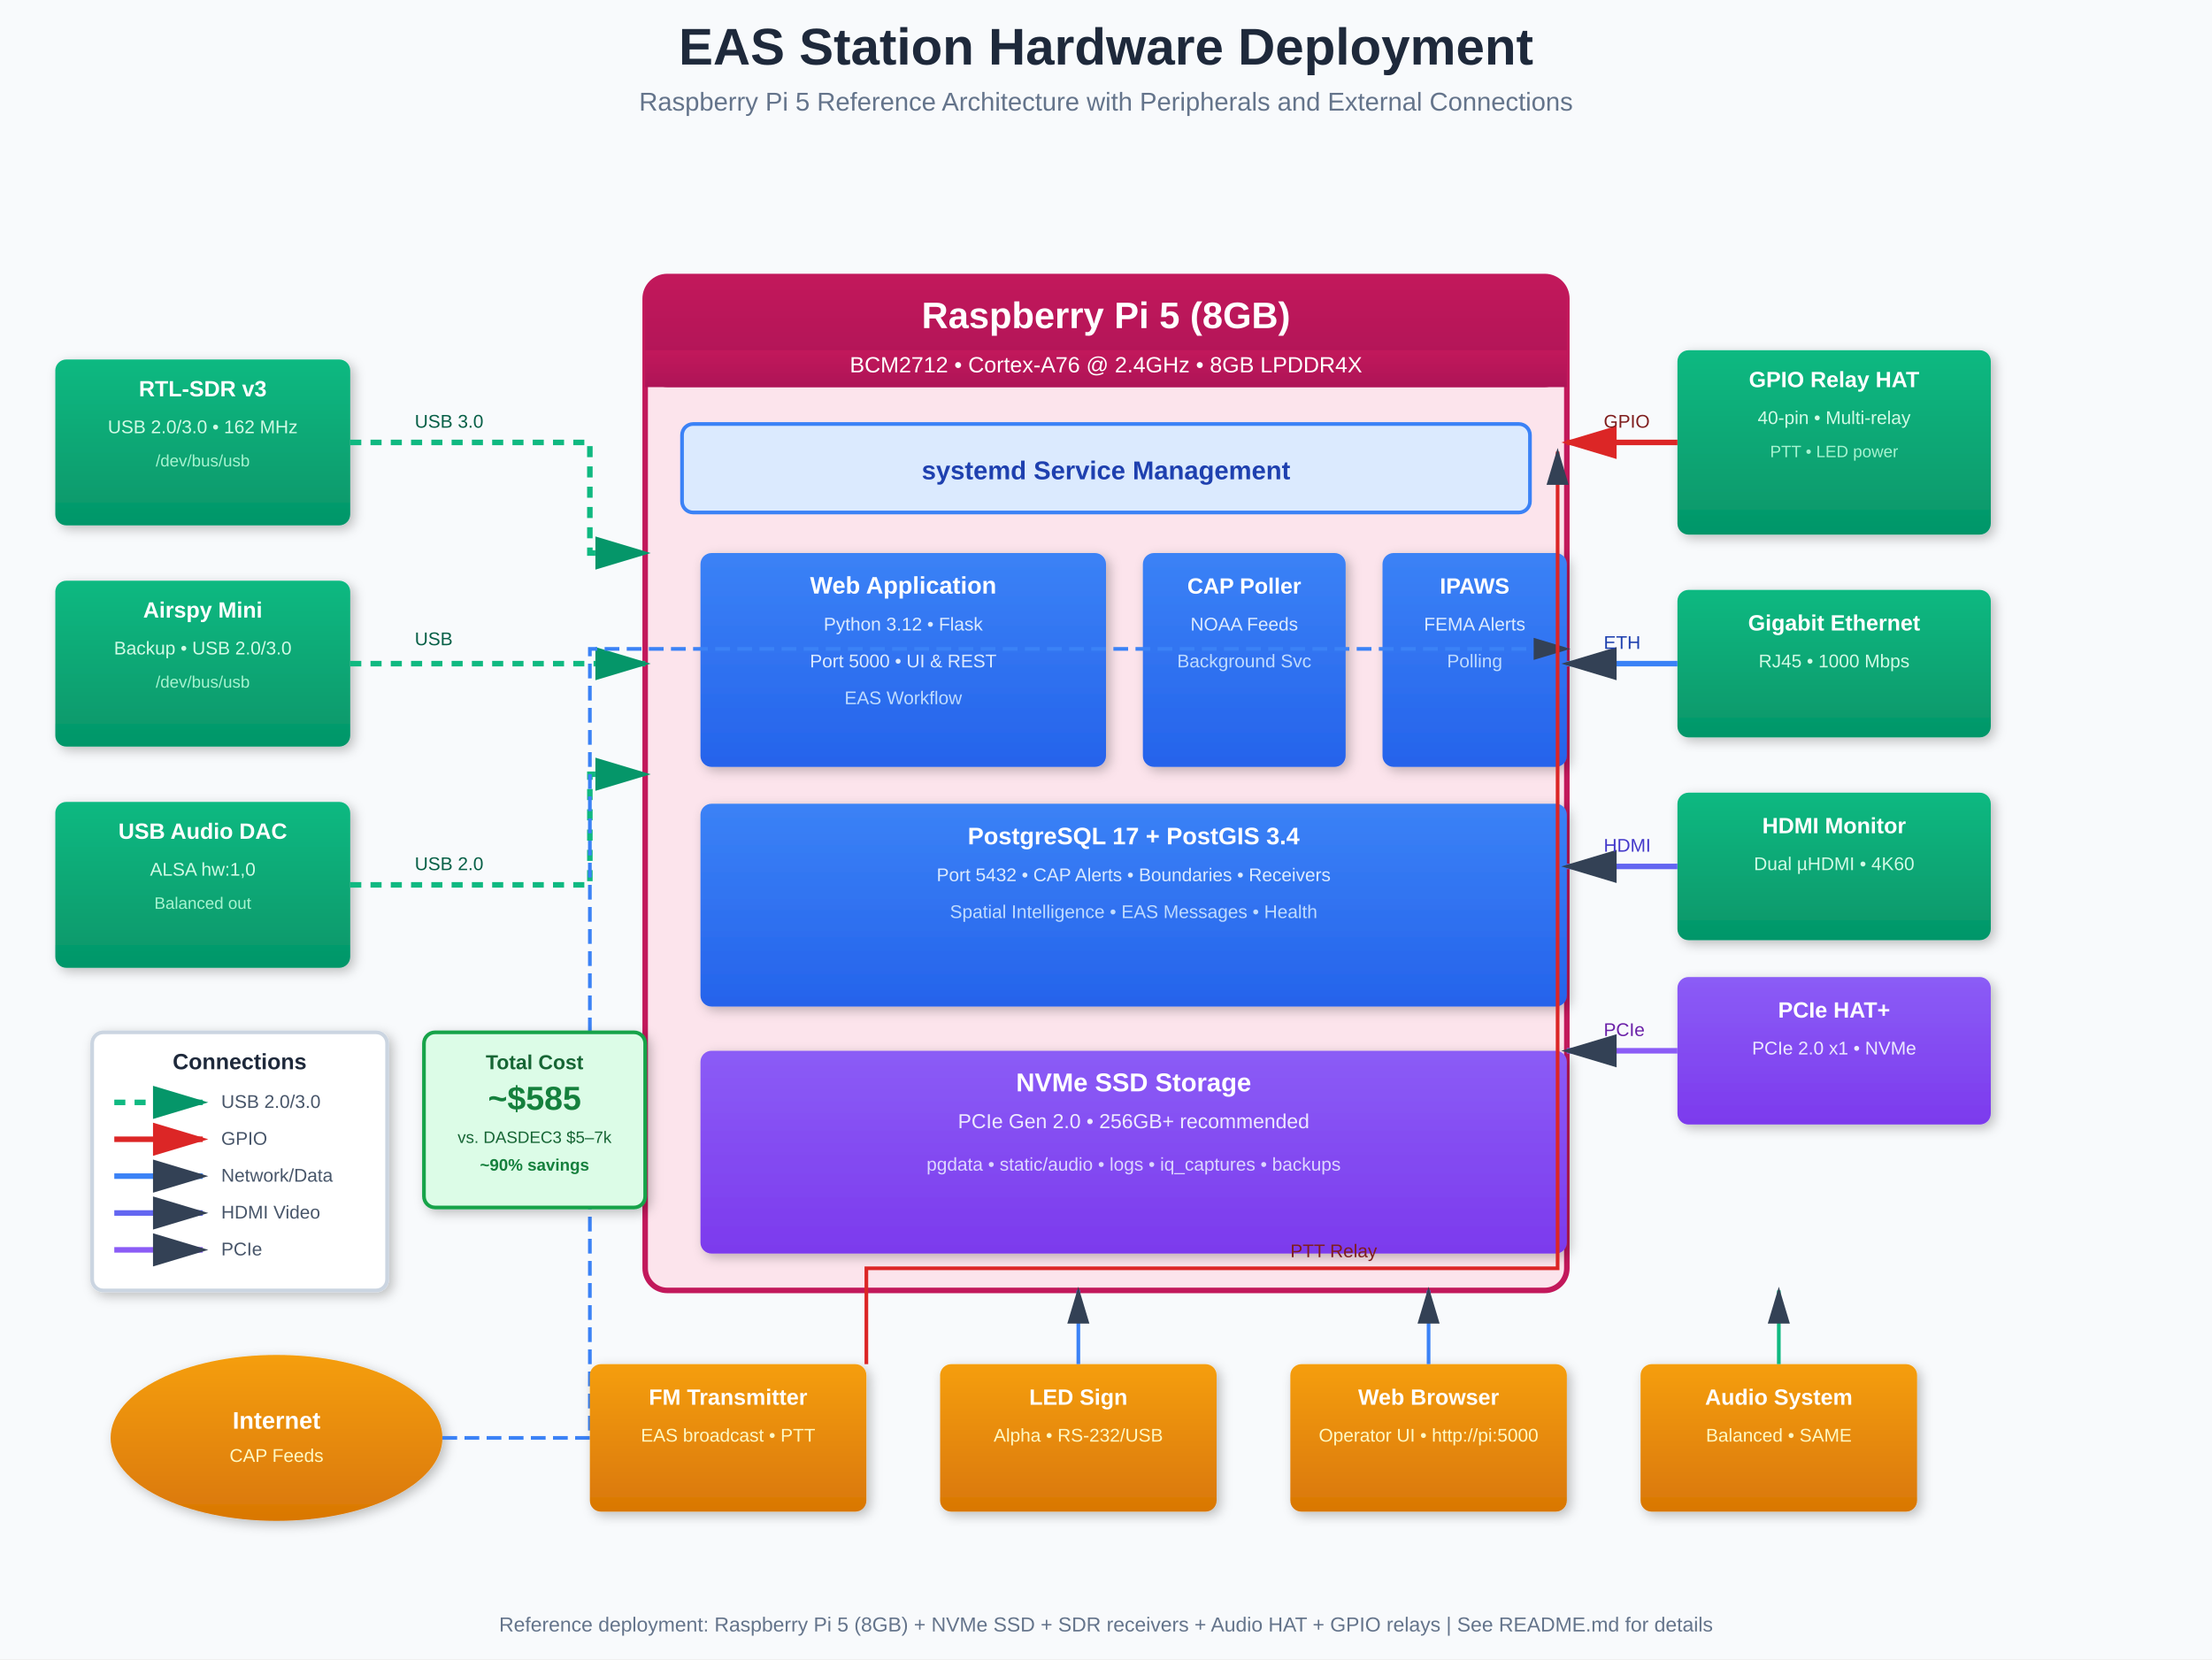
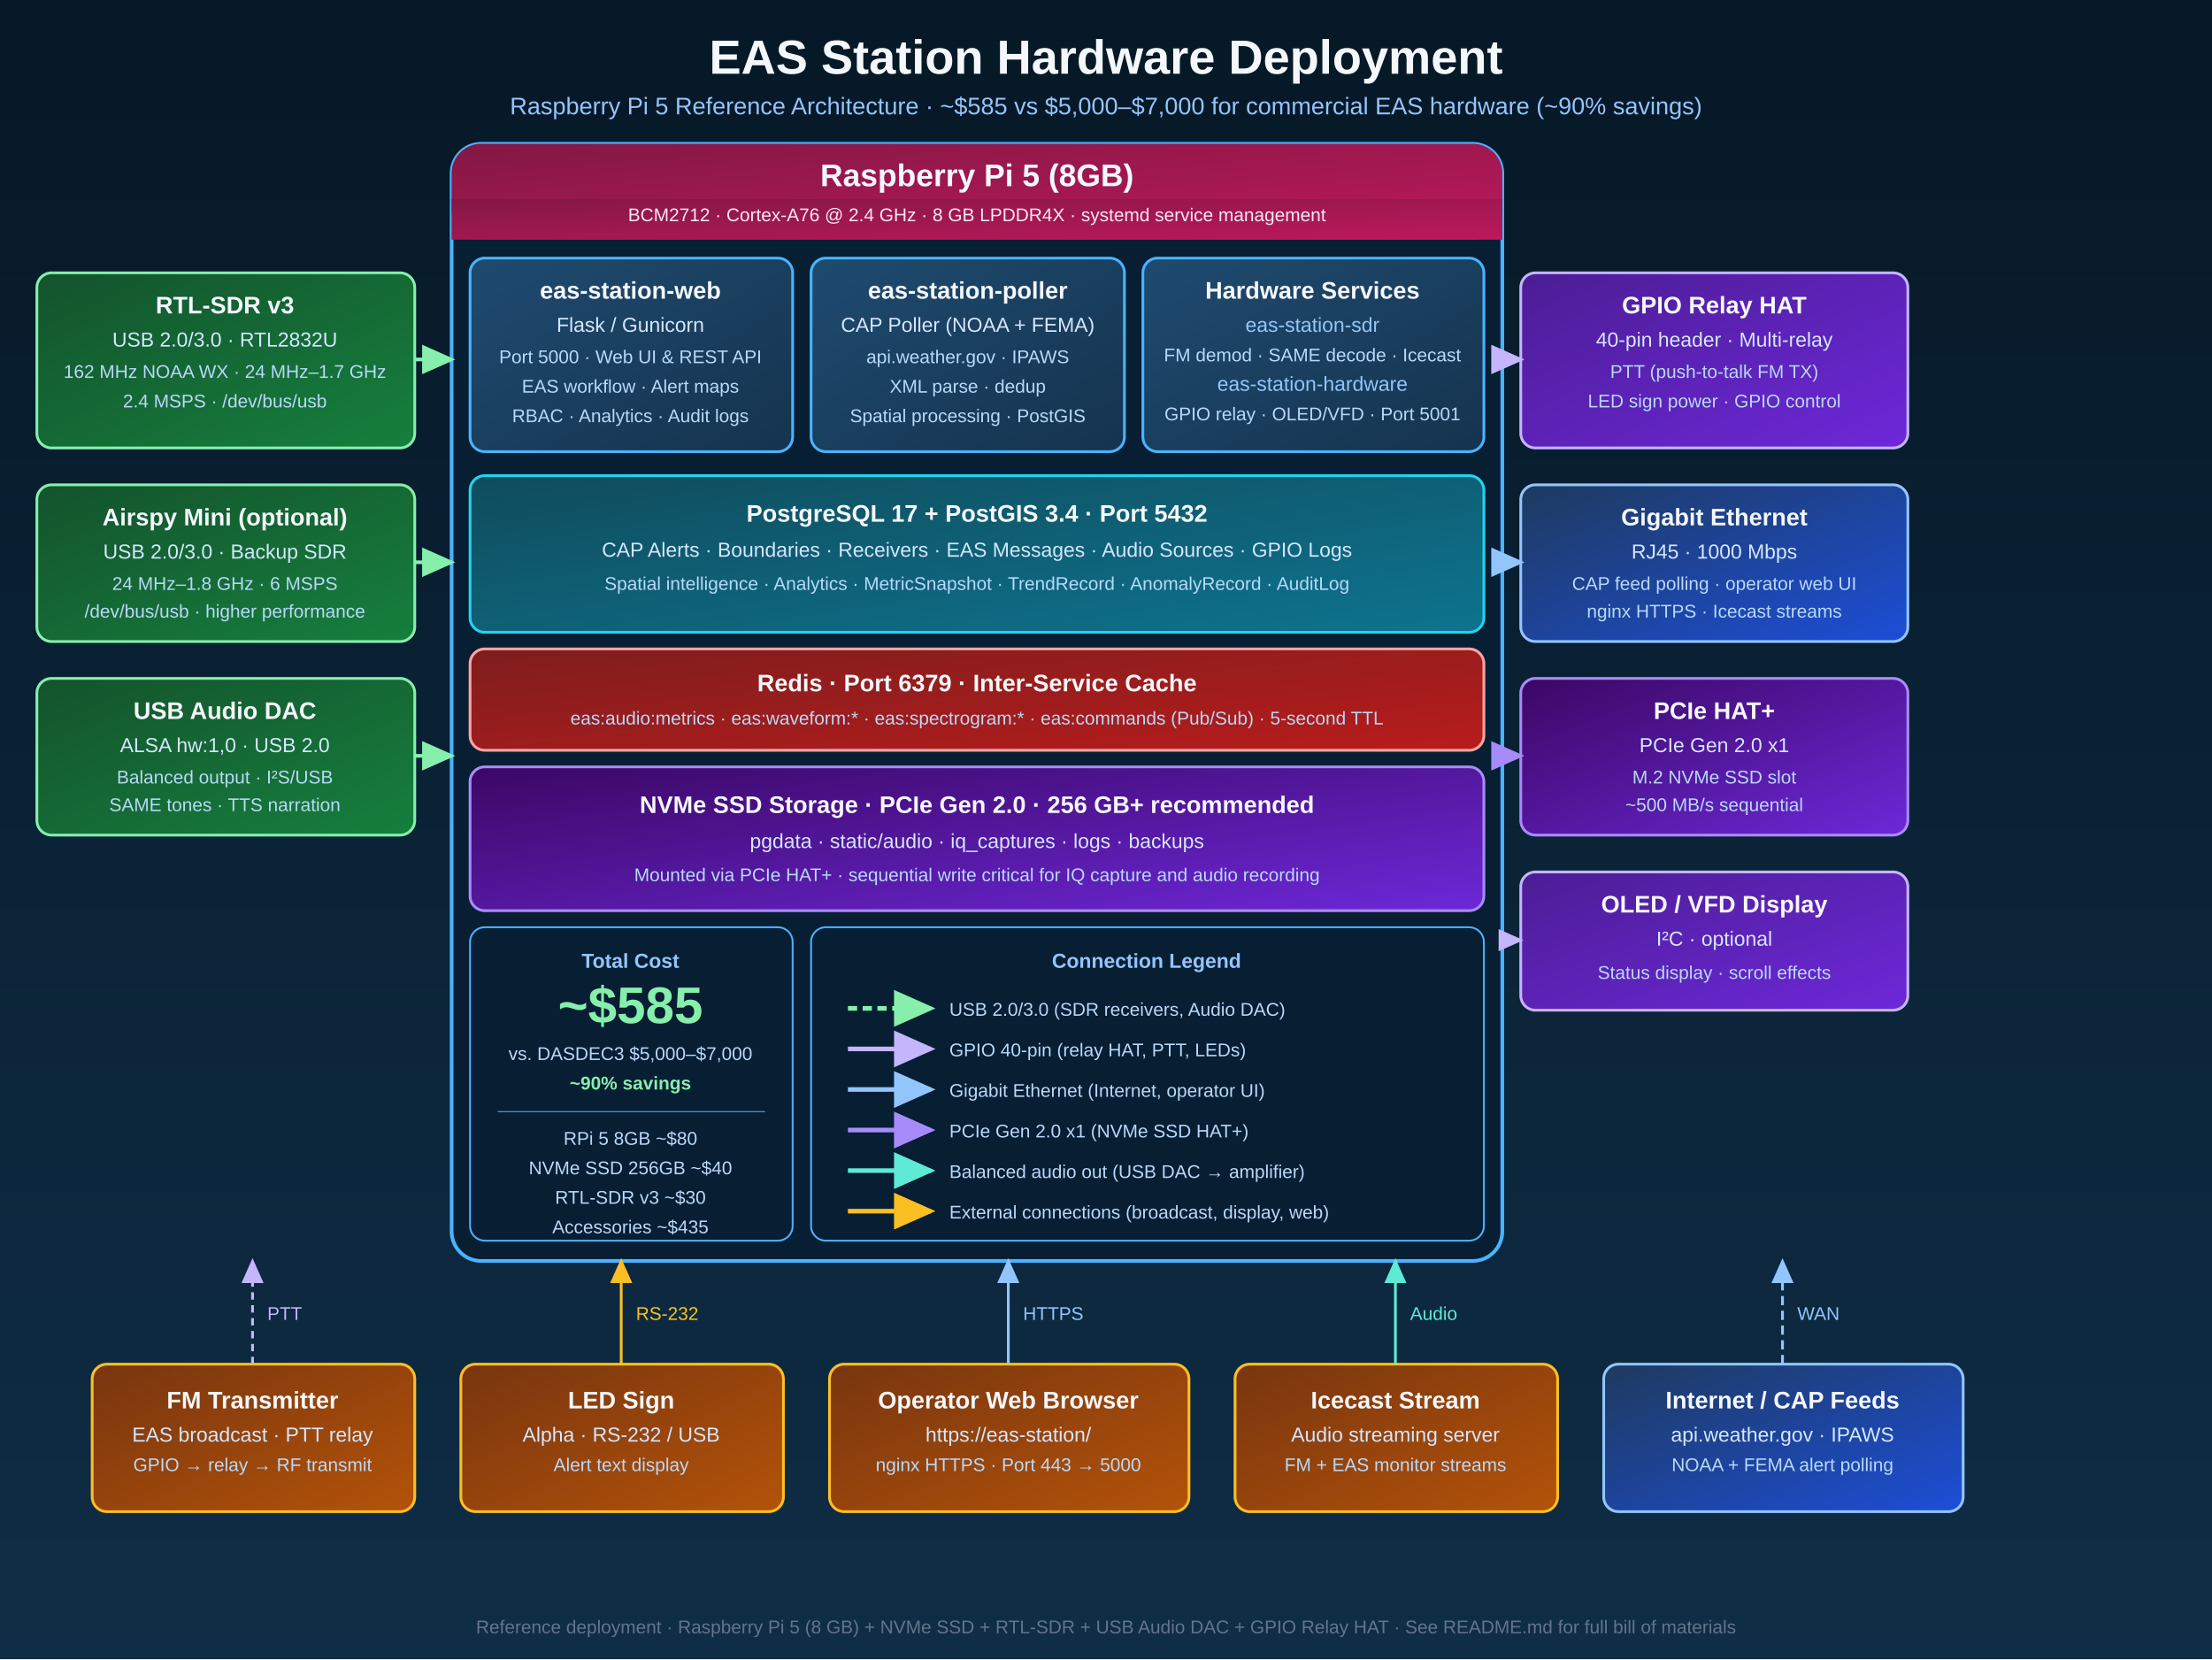
- <svg xmlns="http://www.w3.org/2000/svg" width="1200" height="900" viewBox="0 0 1200 900" role="img" aria-labelledby="deploy-title">
+ <svg xmlns="http://www.w3.org/2000/svg" width="1200" height="900" viewBox="0 0 1200 900" role="img" aria-labelledby="title desc">
  <defs>
-     <linearGradient id="dep-grad-pi" x1="0%" y1="0%" x2="0%" y2="100%">
-       <stop offset="0%" style="stop-color:#c2185b;stop-opacity:1" />
-       <stop offset="100%" style="stop-color:#ad1457;stop-opacity:1" />
-     </linearGradient>
-     <linearGradient id="dep-grad-container" x1="0%" y1="0%" x2="0%" y2="100%">
-       <stop offset="0%" style="stop-color:#3b82f6;stop-opacity:1" />
-       <stop offset="100%" style="stop-color:#2563eb;stop-opacity:1" />
-     </linearGradient>
-     <linearGradient id="dep-grad-peripheral" x1="0%" y1="0%" x2="0%" y2="100%">
-       <stop offset="0%" style="stop-color:#10b981;stop-opacity:1" />
-       <stop offset="100%" style="stop-color:#059669;stop-opacity:1" />
-     </linearGradient>
-     <linearGradient id="dep-grad-external" x1="0%" y1="0%" x2="0%" y2="100%">
-       <stop offset="0%" style="stop-color:#f59e0b;stop-opacity:1" />
-       <stop offset="100%" style="stop-color:#d97706;stop-opacity:1" />
-     </linearGradient>
-     <linearGradient id="dep-grad-storage" x1="0%" y1="0%" x2="0%" y2="100%">
-       <stop offset="0%" style="stop-color:#8b5cf6;stop-opacity:1" />
-       <stop offset="100%" style="stop-color:#7c3aed;stop-opacity:1" />
-     </linearGradient>
-     <filter id="dep-shadow">
-       <feDropShadow dx="2" dy="2" stdDeviation="3" flood-opacity="0.25" />
-     </filter>
-     <marker id="dep-arrow" markerWidth="10" markerHeight="10" refX="9" refY="3" orient="auto">
-       <polygon points="0 0, 10 3, 0 6" fill="#334155" />
-     </marker>
-     <marker id="dep-arrow-usb" markerWidth="10" markerHeight="10" refX="9" refY="3" orient="auto">
-       <polygon points="0 0, 10 3, 0 6" fill="#059669" />
-     </marker>
-     <marker id="dep-arrow-gpio" markerWidth="10" markerHeight="10" refX="9" refY="3" orient="auto">
-       <polygon points="0 0, 10 3, 0 6" fill="#dc2626" />
-     </marker>
+     <linearGradient id="bg" x1="0" x2="0" y1="0" y2="1">
+       <stop offset="0%" stop-color="#061826" />
+       <stop offset="100%" stop-color="#0f2d46" />
+     </linearGradient>
+     <linearGradient id="pi-hdr" x1="0" x2="1" y1="0" y2="1">
+       <stop offset="0%" stop-color="#831843" />
+       <stop offset="100%" stop-color="#be185d" />
+     </linearGradient>
+     <linearGradient id="svc" x1="0" x2="1" y1="0" y2="1">
+       <stop offset="0%" stop-color="#1f4b70" />
+       <stop offset="100%" stop-color="#15334e" />
+     </linearGradient>
+     <linearGradient id="db" x1="0" x2="1" y1="0" y2="1">
+       <stop offset="0%" stop-color="#0f4c5c" />
+       <stop offset="100%" stop-color="#0e7490" />
+     </linearGradient>
+     <linearGradient id="redis" x1="0" x2="1" y1="0" y2="1">
+       <stop offset="0%" stop-color="#7f1d1d" />
+       <stop offset="100%" stop-color="#b91c1c" />
+     </linearGradient>
+     <linearGradient id="store" x1="0" x2="1" y1="0" y2="1">
+       <stop offset="0%" stop-color="#3b0764" />
+       <stop offset="100%" stop-color="#6d28d9" />
+     </linearGradient>
+     <linearGradient id="usb" x1="0" x2="1" y1="0" y2="1">
+       <stop offset="0%" stop-color="#14532d" />
+       <stop offset="100%" stop-color="#15803d" />
+     </linearGradient>
+     <linearGradient id="gpio" x1="0" x2="1" y1="0" y2="1">
+       <stop offset="0%" stop-color="#4c1d95" />
+       <stop offset="100%" stop-color="#6d28d9" />
+     </linearGradient>
+     <linearGradient id="ext" x1="0" x2="1" y1="0" y2="1">
+       <stop offset="0%" stop-color="#78350f" />
+       <stop offset="100%" stop-color="#b45309" />
+     </linearGradient>
+     <linearGradient id="net" x1="0" x2="1" y1="0" y2="1">
+       <stop offset="0%" stop-color="#1e3a5f" />
+       <stop offset="100%" stop-color="#1d4ed8" />
+     </linearGradient>
+     <marker id="arrow-usb" markerWidth="10" markerHeight="10" refX="8" refY="5" orient="auto">
+       <path d="M0,1 L9,5 L0,9 Z" fill="#86efac" />
+     </marker>
+     <marker id="arrow-gpio" markerWidth="10" markerHeight="10" refX="8" refY="5" orient="auto">
+       <path d="M0,1 L9,5 L0,9 Z" fill="#c4b5fd" />
+     </marker>
+     <marker id="arrow-net" markerWidth="10" markerHeight="10" refX="8" refY="5" orient="auto">
+       <path d="M0,1 L9,5 L0,9 Z" fill="#93c5fd" />
+     </marker>
+     <marker id="arrow-pcie" markerWidth="10" markerHeight="10" refX="8" refY="5" orient="auto">
+       <path d="M0,1 L9,5 L0,9 Z" fill="#a78bfa" />
+     </marker>
+     <marker id="arrow-ext" markerWidth="10" markerHeight="10" refX="8" refY="5" orient="auto">
+       <path d="M0,1 L9,5 L0,9 Z" fill="#fbbf24" />
+     </marker>
+     <marker id="arrow-audio" markerWidth="10" markerHeight="10" refX="8" refY="5" orient="auto">
+       <path d="M0,1 L9,5 L0,9 Z" fill="#5eead4" />
+     </marker>
+     <style>
+       text { font-family: 'Segoe UI', 'Helvetica Neue', Arial, sans-serif; fill: #f4f7fb; }
+       .headline { font-size: 26px; font-weight: 700; }
+       .subtitle { font-size: 13px; fill: #93c5fd; }
+       .panel-title { font-size: 13px; font-weight: 600; }
+       .sm { font-size: 11px; fill: #d4e7ff; }
+       .xs { font-size: 10px; fill: #b8d9f9; }
+       .label { font-size: 10px; fill: #93c5fd; }
+     </style>
  </defs>
-   <rect width="1200" height="900" fill="#f8fafc" />
-   <text x="600" y="35" font-family="Arial, sans-serif" font-size="28" font-weight="bold" text-anchor="middle" fill="#1e293b">
-     EAS Station Hardware Deployment
-   </text>
-   <text x="600" y="60" font-family="Arial, sans-serif" font-size="14" text-anchor="middle" fill="#64748b">
-     Raspberry Pi 5 Reference Architecture with Peripherals and External Connections
-   </text>
-   <rect x="350" y="150" width="500" height="550" rx="12" fill="#fce4ec" stroke="#c2185b" stroke-width="3" />
-   <rect x="350" y="150" width="500" height="60" rx="12" fill="url(#dep-grad-pi)" />
-   <rect x="350" y="190" width="500" height="20" fill="url(#dep-grad-pi)" />
-   <text x="600" y="178" font-family="Arial, sans-serif" font-size="20" font-weight="bold" text-anchor="middle" fill="white">
-     Raspberry Pi 5 (8GB)
-   </text>
-   <text x="600" y="202" font-family="Arial, sans-serif" font-size="12" text-anchor="middle" fill="white">
-     BCM2712 • Cortex-A76 @ 2.4GHz • 8GB LPDDR4X
-   </text>
-   <rect x="370" y="230" width="460" height="48" rx="6" fill="#dbeafe" stroke="#3b82f6" stroke-width="2" />
-   <text x="600" y="260" font-family="Arial, sans-serif" font-size="14" font-weight="bold" text-anchor="middle" fill="#1e40af">
-     systemd Service Management
-   </text>
-   <g id="containers">
-     <rect x="380" y="300" width="220" height="116" rx="6" fill="url(#dep-grad-container)" filter="url(#dep-shadow)" />
-     <text x="490" y="322" font-family="Arial, sans-serif" font-size="13" font-weight="bold" text-anchor="middle" fill="white">Web Application</text>
-     <text x="490" y="342" font-family="Arial, sans-serif" font-size="10" text-anchor="middle" fill="#dbeafe">Python 3.12 • Flask</text>
-     <text x="490" y="362" font-family="Arial, sans-serif" font-size="10" text-anchor="middle" fill="#dbeafe">Port 5000 • UI &amp; REST</text>
-     <text x="490" y="382" font-family="Arial, sans-serif" font-size="10" text-anchor="middle" fill="#bfdbfe">EAS Workflow</text>
-     <rect x="620" y="300" width="110" height="116" rx="6" fill="url(#dep-grad-container)" filter="url(#dep-shadow)" />
-     <text x="675" y="322" font-family="Arial, sans-serif" font-size="12" font-weight="bold" text-anchor="middle" fill="white">CAP Poller</text>
-     <text x="675" y="342" font-family="Arial, sans-serif" font-size="10" text-anchor="middle" fill="#dbeafe">NOAA Feeds</text>
-     <text x="675" y="362" font-family="Arial, sans-serif" font-size="10" text-anchor="middle" fill="#bfdbfe">Background Svc</text>
-     <rect x="750" y="300" width="100" height="116" rx="6" fill="url(#dep-grad-container)" filter="url(#dep-shadow)" />
-     <text x="800" y="322" font-family="Arial, sans-serif" font-size="12" font-weight="bold" text-anchor="middle" fill="white">IPAWS</text>
-     <text x="800" y="342" font-family="Arial, sans-serif" font-size="10" text-anchor="middle" fill="#dbeafe">FEMA Alerts</text>
-     <text x="800" y="362" font-family="Arial, sans-serif" font-size="10" text-anchor="middle" fill="#bfdbfe">Polling</text>
-     <rect x="380" y="436" width="470" height="110" rx="6" fill="url(#dep-grad-container)" filter="url(#dep-shadow)" />
-     <text x="615" y="458" font-family="Arial, sans-serif" font-size="13" font-weight="bold" text-anchor="middle" fill="white">PostgreSQL 17 + PostGIS 3.4</text>
-     <text x="615" y="478" font-family="Arial, sans-serif" font-size="10" text-anchor="middle" fill="#dbeafe">Port 5432 • CAP Alerts • Boundaries • Receivers</text>
-     <text x="615" y="498" font-family="Arial, sans-serif" font-size="10" text-anchor="middle" fill="#bfdbfe">Spatial Intelligence • EAS Messages • Health</text>
-   </g>
-   <rect x="380" y="570" width="470" height="110" rx="6" fill="url(#dep-grad-storage)" filter="url(#dep-shadow)" />
-   <text x="615" y="592" font-family="Arial, sans-serif" font-size="14" font-weight="bold" text-anchor="middle" fill="white">NVMe SSD Storage</text>
-   <text x="615" y="612" font-family="Arial, sans-serif" font-size="11" text-anchor="middle" fill="#ede9fe">PCIe Gen 2.0 • 256GB+ recommended</text>
-   <text x="615" y="635" font-family="Arial, sans-serif" font-size="10" text-anchor="middle" fill="#ddd6fe">pgdata • static/audio • logs • iq_captures • backups</text>
-   <circle cx="350" cy="300" r="0" id="anch-left-300" />
-   <circle cx="350" cy="360" r="0" id="anch-left-360" />
-   <circle cx="350" cy="420" r="0" id="anch-left-420" />
-   <circle cx="850" cy="245" r="0" id="anch-right-245" />
-   <circle cx="850" cy="352" r="0" id="anch-right-352" />
-   <circle cx="850" cy="360" r="0" id="anch-right-360" />
-   <circle cx="850" cy="470" r="0" id="anch-right-470" />
-   <circle cx="850" cy="570" r="0" id="anch-right-570" />
-   <circle cx="585" cy="700" r="0" id="anch-bot-585" />
-   <circle cx="775" cy="700" r="0" id="anch-bot-775" />
-   <circle cx="965" cy="700" r="0" id="anch-bot-965" />
-   <g id="usb-left">
-     <rect x="30" y="195" width="160" height="90" rx="6" fill="url(#dep-grad-peripheral)" filter="url(#dep-shadow)" />
-     <text x="110" y="215" font-family="Arial, sans-serif" font-size="12" font-weight="bold" text-anchor="middle" fill="white">RTL-SDR v3</text>
-     <text x="110" y="235" font-family="Arial, sans-serif" font-size="10" text-anchor="middle" fill="#d1fae5">USB 2.0/3.0 • 162 MHz</text>
-     <text x="110" y="253" font-family="Arial, sans-serif" font-size="9" text-anchor="middle" fill="#a7f3d0">/dev/bus/usb</text>
-     <path d="M 190,240 H 320 V 300 H 350" stroke="#10b981" stroke-width="3" stroke-dasharray="6,5" fill="none" marker-end="url(#dep-arrow-usb)" />
-     <text x="225" y="232" font-family="Arial, sans-serif" font-size="10" fill="#065f46">USB 3.0</text>
-     <rect x="30" y="315" width="160" height="90" rx="6" fill="url(#dep-grad-peripheral)" filter="url(#dep-shadow)" />
-     <text x="110" y="335" font-family="Arial, sans-serif" font-size="12" font-weight="bold" text-anchor="middle" fill="white">Airspy Mini</text>
-     <text x="110" y="355" font-family="Arial, sans-serif" font-size="10" text-anchor="middle" fill="#d1fae5">Backup • USB 2.0/3.0</text>
-     <text x="110" y="373" font-family="Arial, sans-serif" font-size="9" text-anchor="middle" fill="#a7f3d0">/dev/bus/usb</text>
-     <path d="M 190,360 H 350" stroke="#10b981" stroke-width="3" stroke-dasharray="6,5" fill="none" marker-end="url(#dep-arrow-usb)" />
-     <text x="225" y="350" font-family="Arial, sans-serif" font-size="10" fill="#065f46">USB</text>
-     <rect x="30" y="435" width="160" height="90" rx="6" fill="url(#dep-grad-peripheral)" filter="url(#dep-shadow)" />
-     <text x="110" y="455" font-family="Arial, sans-serif" font-size="12" font-weight="bold" text-anchor="middle" fill="white">USB Audio DAC</text>
-     <text x="110" y="475" font-family="Arial, sans-serif" font-size="10" text-anchor="middle" fill="#d1fae5">ALSA hw:1,0</text>
-     <text x="110" y="493" font-family="Arial, sans-serif" font-size="9" text-anchor="middle" fill="#a7f3d0">Balanced out</text>
-     <path d="M 190,480 H 320 V 420 H 350" stroke="#10b981" stroke-width="3" stroke-dasharray="6,5" fill="none" marker-end="url(#dep-arrow-usb)" />
-     <text x="225" y="472" font-family="Arial, sans-serif" font-size="10" fill="#065f46">USB 2.0</text>
-   </g>
-   <g id="peripherals-right">
-     <rect x="910" y="190" width="170" height="100" rx="6" fill="url(#dep-grad-peripheral)" filter="url(#dep-shadow)" />
-     <text x="995" y="210" font-family="Arial, sans-serif" font-size="12" font-weight="bold" text-anchor="middle" fill="white">GPIO Relay HAT</text>
-     <text x="995" y="230" font-family="Arial, sans-serif" font-size="10" text-anchor="middle" fill="#d1fae5">40-pin • Multi-relay</text>
-     <text x="995" y="248" font-family="Arial, sans-serif" font-size="9" text-anchor="middle" fill="#a7f3d0">PTT • LED power</text>
-     <path d="M 910,240 H 850" stroke="#dc2626" stroke-width="3" fill="none" marker-end="url(#dep-arrow-gpio)" />
-     <text x="870" y="232" font-family="Arial, sans-serif" font-size="10" fill="#7f1d1d">GPIO</text>
-     <rect x="910" y="320" width="170" height="80" rx="6" fill="url(#dep-grad-peripheral)" filter="url(#dep-shadow)" />
-     <text x="995" y="342" font-family="Arial, sans-serif" font-size="12" font-weight="bold" text-anchor="middle" fill="white">Gigabit Ethernet</text>
-     <text x="995" y="362" font-family="Arial, sans-serif" font-size="10" text-anchor="middle" fill="#d1fae5">RJ45 • 1000 Mbps</text>
-     <path d="M 910,360 H 850" stroke="#3b82f6" stroke-width="3" fill="none" marker-end="url(#dep-arrow)" />
-     <text x="870" y="352" font-family="Arial, sans-serif" font-size="10" fill="#1e40af">ETH</text>
-     <rect x="910" y="430" width="170" height="80" rx="6" fill="url(#dep-grad-peripheral)" filter="url(#dep-shadow)" />
-     <text x="995" y="452" font-family="Arial, sans-serif" font-size="12" font-weight="bold" text-anchor="middle" fill="white">HDMI Monitor</text>
-     <text x="995" y="472" font-family="Arial, sans-serif" font-size="10" text-anchor="middle" fill="#d1fae5">Dual µHDMI • 4K60</text>
-     <path d="M 910,470 H 850" stroke="#6366f1" stroke-width="3" fill="none" marker-end="url(#dep-arrow)" />
-     <text x="870" y="462" font-family="Arial, sans-serif" font-size="10" fill="#4338ca">HDMI</text>
-     <rect x="910" y="530" width="170" height="80" rx="6" fill="url(#dep-grad-storage)" filter="url(#dep-shadow)" />
-     <text x="995" y="552" font-family="Arial, sans-serif" font-size="12" font-weight="bold" text-anchor="middle" fill="white">PCIe HAT+</text>
-     <text x="995" y="572" font-family="Arial, sans-serif" font-size="10" text-anchor="middle" fill="#ede9fe">PCIe 2.0 x1 • NVMe</text>
-     <path d="M 910,570 H 850" stroke="#8b5cf6" stroke-width="3" fill="none" marker-end="url(#dep-arrow)" />
-     <text x="870" y="562" font-family="Arial, sans-serif" font-size="10" fill="#6b21a8">PCIe</text>
-   </g>
-   <g id="external">
-     <ellipse cx="150" cy="780" rx="90" ry="45" fill="url(#dep-grad-external)" filter="url(#dep-shadow)" />
-     <text x="150" y="775" font-family="Arial, sans-serif" font-size="13" font-weight="bold" text-anchor="middle" fill="white">Internet</text>
-     <text x="150" y="793" font-family="Arial, sans-serif" font-size="10" text-anchor="middle" fill="#fef9c3">CAP Feeds</text>
-     <path d="M 240,780 H 320 V 352 H 845 V 352 H 850" stroke="#3b82f6" stroke-width="2" stroke-dasharray="8,4" fill="none" marker-end="url(#dep-arrow)" />
-     <rect x="320" y="740" width="150" height="80" rx="6" fill="url(#dep-grad-external)" filter="url(#dep-shadow)" />
-     <text x="395" y="762" font-family="Arial, sans-serif" font-size="12" font-weight="bold" text-anchor="middle" fill="white">FM Transmitter</text>
-     <text x="395" y="782" font-family="Arial, sans-serif" font-size="10" text-anchor="middle" fill="#fef9c3">EAS broadcast • PTT</text>
-     <path d="M 470,740 V 688 H 845 V 245" stroke="#dc2626" stroke-width="2" fill="none" marker-end="url(#dep-arrow)" />
-     <text x="700" y="682" font-family="Arial, sans-serif" font-size="10" fill="#7f1d1d">PTT Relay</text>
-     <rect x="510" y="740" width="150" height="80" rx="6" fill="url(#dep-grad-external)" filter="url(#dep-shadow)" />
-     <text x="585" y="762" font-family="Arial, sans-serif" font-size="12" font-weight="bold" text-anchor="middle" fill="white">LED Sign</text>
-     <text x="585" y="782" font-family="Arial, sans-serif" font-size="10" text-anchor="middle" fill="#fef9c3">Alpha • RS-232/USB</text>
-     <path d="M 585,740 V 700" stroke="#3b82f6" stroke-width="2" fill="none" marker-end="url(#dep-arrow)" />
-     <rect x="700" y="740" width="150" height="80" rx="6" fill="url(#dep-grad-external)" filter="url(#dep-shadow)" />
-     <text x="775" y="762" font-family="Arial, sans-serif" font-size="12" font-weight="bold" text-anchor="middle" fill="white">Web Browser</text>
-     <text x="775" y="782" font-family="Arial, sans-serif" font-size="10" text-anchor="middle" fill="#fef9c3">Operator UI • http://pi:5000</text>
-     <path d="M 775,740 V 700" stroke="#3b82f6" stroke-width="2" fill="none" marker-end="url(#dep-arrow)" />
-     <rect x="890" y="740" width="150" height="80" rx="6" fill="url(#dep-grad-external)" filter="url(#dep-shadow)" />
-     <text x="965" y="762" font-family="Arial, sans-serif" font-size="12" font-weight="bold" text-anchor="middle" fill="white">Audio System</text>
-     <text x="965" y="782" font-family="Arial, sans-serif" font-size="10" text-anchor="middle" fill="#fef9c3">Balanced • SAME</text>
-     <path d="M 965,740 V 700" stroke="#10b981" stroke-width="2" fill="none" marker-end="url(#dep-arrow)" />
-   </g>
-   <g id="legend" transform="translate(50, 560)">
-     <rect x="0" y="0" width="160" height="140" rx="6" fill="white" stroke="#cbd5e1" stroke-width="2" filter="url(#dep-shadow)" />
-     <text x="80" y="20" font-family="Arial, sans-serif" font-size="12" font-weight="bold" text-anchor="middle" fill="#1e293b">Connections</text>
-     <path d="M 12,38 H 60" stroke="#10b981" stroke-width="3" stroke-dasharray="6,5" fill="none" marker-end="url(#dep-arrow-usb)" />
-     <text x="70" y="41" font-family="Arial, sans-serif" font-size="10" fill="#475569">USB 2.0/3.0</text>
-     <path d="M 12,58 H 60" stroke="#dc2626" stroke-width="3" fill="none" marker-end="url(#dep-arrow-gpio)" />
-     <text x="70" y="61" font-family="Arial, sans-serif" font-size="10" fill="#475569">GPIO</text>
-     <path d="M 12,78 H 60" stroke="#3b82f6" stroke-width="3" fill="none" marker-end="url(#dep-arrow)" />
-     <text x="70" y="81" font-family="Arial, sans-serif" font-size="10" fill="#475569">Network/Data</text>
-     <path d="M 12,98 H 60" stroke="#6366f1" stroke-width="3" fill="none" marker-end="url(#dep-arrow)" />
-     <text x="70" y="101" font-family="Arial, sans-serif" font-size="10" fill="#475569">HDMI Video</text>
-     <path d="M 12,118 H 60" stroke="#8b5cf6" stroke-width="3" fill="none" marker-end="url(#dep-arrow)" />
-     <text x="70" y="121" font-family="Arial, sans-serif" font-size="10" fill="#475569">PCIe</text>
-   </g>
-   <rect x="230" y="560" width="120" height="95" rx="6" fill="#dcfce7" stroke="#16a34a" stroke-width="2" filter="url(#dep-shadow)" />
-   <text x="290" y="580" font-family="Arial, sans-serif" font-size="11" font-weight="bold" text-anchor="middle" fill="#166534">Total Cost</text>
-   <text x="290" y="602" font-family="Arial, sans-serif" font-size="18" font-weight="bold" text-anchor="middle" fill="#15803d">~$585</text>
-   <text x="290" y="620" font-family="Arial, sans-serif" font-size="9" text-anchor="middle" fill="#166534">vs. DASDEC3 $5–7k</text>
-   <text x="290" y="635" font-family="Arial, sans-serif" font-size="9" font-weight="bold" text-anchor="middle" fill="#15803d">~90% savings</text>
-   <text x="600" y="885" font-family="Arial, sans-serif" font-size="11" text-anchor="middle" fill="#64748b">
-     Reference deployment: Raspberry Pi 5 (8GB) + NVMe SSD + SDR receivers + Audio HAT + GPIO relays | See README.md for details
-   </text>
+   <rect width="1200" height="900" rx="0" fill="url(#bg)" />
+   <text x="600" y="40" class="headline" text-anchor="middle">EAS Station Hardware Deployment</text>
+   <text x="600" y="62" class="subtitle" text-anchor="middle">Raspberry Pi 5 Reference Architecture · ~$585 vs $5,000–$7,000 for commercial EAS hardware (~90% savings)</text>
+   <rect x="245" y="78" width="570" height="606" rx="16" fill="#071e33" stroke="#49b3ff" stroke-width="2" />
+   <rect x="245" y="78" width="570" height="52" rx="16" fill="url(#pi-hdr)" />
+   <rect x="245" y="108" width="570" height="22" fill="url(#pi-hdr)" />
+   <text x="530" y="101" class="panel-title" text-anchor="middle" style="font-size:17px">Raspberry Pi 5 (8GB)</text>
+   <text x="530" y="120" class="xs" text-anchor="middle" style="fill:#fce7f3">BCM2712 · Cortex-A76 @ 2.4 GHz · 8 GB LPDDR4X · systemd service management</text>
+   <g transform="translate(255,140)">
+     <rect width="175" height="105" rx="8" fill="url(#svc)" stroke="#49b3ff" stroke-width="1.5" />
+     <text x="87" y="22" class="panel-title" text-anchor="middle">eas-station-web</text>
+     <text x="87" y="40" class="sm" text-anchor="middle">Flask / Gunicorn</text>
+     <text x="87" y="57" class="xs" text-anchor="middle">Port 5000 · Web UI &amp; REST API</text>
+     <text x="87" y="73" class="xs" text-anchor="middle">EAS workflow · Alert maps</text>
+     <text x="87" y="89" class="xs" text-anchor="middle">RBAC · Analytics · Audit logs</text>
+   </g>
+   <g transform="translate(440,140)">
+     <rect width="170" height="105" rx="8" fill="url(#svc)" stroke="#49b3ff" stroke-width="1.5" />
+     <text x="85" y="22" class="panel-title" text-anchor="middle">eas-station-poller</text>
+     <text x="85" y="40" class="sm" text-anchor="middle">CAP Poller (NOAA + FEMA)</text>
+     <text x="85" y="57" class="xs" text-anchor="middle">api.weather.gov · IPAWS</text>
+     <text x="85" y="73" class="xs" text-anchor="middle">XML parse · dedup</text>
+     <text x="85" y="89" class="xs" text-anchor="middle">Spatial processing · PostGIS</text>
+   </g>
+   <g transform="translate(620,140)">
+     <rect width="185" height="105" rx="8" fill="url(#svc)" stroke="#49b3ff" stroke-width="1.5" />
+     <text x="92" y="22" class="panel-title" text-anchor="middle">Hardware Services</text>
+     <text x="92" y="40" class="sm" text-anchor="middle" style="fill:#93c5fd">eas-station-sdr</text>
+     <text x="92" y="56" class="xs" text-anchor="middle">FM demod · SAME decode · Icecast</text>
+     <text x="92" y="72" class="sm" text-anchor="middle" style="fill:#93c5fd">eas-station-hardware</text>
+     <text x="92" y="88" class="xs" text-anchor="middle">GPIO relay · OLED/VFD · Port 5001</text>
+   </g>
+   <g transform="translate(255,258)">
+     <rect width="550" height="85" rx="8" fill="url(#db)" stroke="#22d3ee" stroke-width="1.5" />
+     <text x="275" y="25" class="panel-title" text-anchor="middle">PostgreSQL 17 + PostGIS 3.4 · Port 5432</text>
+     <text x="275" y="44" class="sm" text-anchor="middle">CAP Alerts · Boundaries · Receivers · EAS Messages · Audio Sources · GPIO Logs</text>
+     <text x="275" y="62" class="xs" text-anchor="middle">Spatial intelligence · Analytics · MetricSnapshot · TrendRecord · AnomalyRecord · AuditLog</text>
+   </g>
+   <g transform="translate(255,352)">
+     <rect width="550" height="55" rx="8" fill="url(#redis)" stroke="#fca5a5" stroke-width="1.5" />
+     <text x="275" y="23" class="panel-title" text-anchor="middle">Redis · Port 6379 · Inter-Service Cache</text>
+     <text x="275" y="41" class="xs" text-anchor="middle">eas:audio:metrics · eas:waveform:* · eas:spectrogram:* · eas:commands (Pub/Sub) · 5-second TTL</text>
+   </g>
+   <g transform="translate(255,416)">
+     <rect width="550" height="78" rx="8" fill="url(#store)" stroke="#a78bfa" stroke-width="1.5" />
+     <text x="275" y="25" class="panel-title" text-anchor="middle">NVMe SSD Storage · PCIe Gen 2.0 · 256 GB+ recommended</text>
+     <text x="275" y="44" class="sm" text-anchor="middle">pgdata · static/audio · iq_captures · logs · backups</text>
+     <text x="275" y="62" class="xs" text-anchor="middle">Mounted via PCIe HAT+ · sequential write critical for IQ capture and audio recording</text>
+   </g>
+   <g transform="translate(255,503)">
+     <rect width="175" height="170" rx="8" fill="#071e33" stroke="#49b3ff" stroke-width="1" />
+     <text x="87" y="22" class="sm" text-anchor="middle" style="fill:#93c5fd; font-weight:600">Total Cost</text>
+     <text x="87" y="52" class="panel-title" text-anchor="middle" style="font-size:28px; fill:#86efac">~$585</text>
+     <text x="87" y="72" class="xs" text-anchor="middle">vs. DASDEC3 $5,000–$7,000</text>
+     <text x="87" y="88" class="xs" text-anchor="middle" style="fill:#86efac; font-weight:600">~90% savings</text>
+     <line x1="15" y1="100" x2="160" y2="100" stroke="#49b3ff" stroke-width="0.5" />
+     <text x="87" y="118" class="xs" text-anchor="middle">RPi 5 8GB ~$80</text>
+     <text x="87" y="134" class="xs" text-anchor="middle">NVMe SSD 256GB ~$40</text>
+     <text x="87" y="150" class="xs" text-anchor="middle">RTL-SDR v3 ~$30</text>
+     <text x="87" y="166" class="xs" text-anchor="middle">Accessories ~$435</text>
+   </g>
+   <g transform="translate(440,503)">
+     <rect width="365" height="170" rx="8" fill="#071e33" stroke="#49b3ff" stroke-width="1" />
+     <text x="182" y="22" class="sm" text-anchor="middle" style="fill:#93c5fd; font-weight:600">Connection Legend</text>
+     <line x1="20" y1="44" x2="65" y2="44" stroke="#86efac" stroke-width="2.5" stroke-dasharray="5,3" marker-end="url(#arrow-usb)" />
+     <text x="75" y="48" class="xs">USB 2.0/3.0 (SDR receivers, Audio DAC)</text>
+     <line x1="20" y1="66" x2="65" y2="66" stroke="#c4b5fd" stroke-width="2.5" marker-end="url(#arrow-gpio)" />
+     <text x="75" y="70" class="xs">GPIO 40-pin (relay HAT, PTT, LEDs)</text>
+     <line x1="20" y1="88" x2="65" y2="88" stroke="#93c5fd" stroke-width="2.5" marker-end="url(#arrow-net)" />
+     <text x="75" y="92" class="xs">Gigabit Ethernet (Internet, operator UI)</text>
+     <line x1="20" y1="110" x2="65" y2="110" stroke="#a78bfa" stroke-width="2.5" marker-end="url(#arrow-pcie)" />
+     <text x="75" y="114" class="xs">PCIe Gen 2.0 x1 (NVMe SSD HAT+)</text>
+     <line x1="20" y1="132" x2="65" y2="132" stroke="#5eead4" stroke-width="2.5" marker-end="url(#arrow-audio)" />
+     <text x="75" y="136" class="xs">Balanced audio out (USB DAC → amplifier)</text>
+     <line x1="20" y1="154" x2="65" y2="154" stroke="#fbbf24" stroke-width="2.5" marker-end="url(#arrow-ext)" />
+     <text x="75" y="158" class="xs">External connections (broadcast, display, web)</text>
+   </g>
+   <g transform="translate(20,148)">
+     <rect width="205" height="95" rx="8" fill="url(#usb)" stroke="#86efac" stroke-width="1.5" />
+     <text x="102" y="22" class="panel-title" text-anchor="middle">RTL-SDR v3</text>
+     <text x="102" y="40" class="sm" text-anchor="middle">USB 2.0/3.0 · RTL2832U</text>
+     <text x="102" y="57" class="xs" text-anchor="middle">162 MHz NOAA WX · 24 MHz–1.7 GHz</text>
+     <text x="102" y="73" class="xs" text-anchor="middle">2.4 MSPS · /dev/bus/usb</text>
+   </g>
+   <line x1="225" y1="195" x2="245" y2="195" stroke="#86efac" stroke-width="2" stroke-dasharray="5,3" marker-end="url(#arrow-usb)" />
+   <g transform="translate(20,263)">
+     <rect width="205" height="85" rx="8" fill="url(#usb)" stroke="#86efac" stroke-width="1.5" />
+     <text x="102" y="22" class="panel-title" text-anchor="middle">Airspy Mini (optional)</text>
+     <text x="102" y="40" class="sm" text-anchor="middle">USB 2.0/3.0 · Backup SDR</text>
+     <text x="102" y="57" class="xs" text-anchor="middle">24 MHz–1.8 GHz · 6 MSPS</text>
+     <text x="102" y="72" class="xs" text-anchor="middle">/dev/bus/usb · higher performance</text>
+   </g>
+   <line x1="225" y1="305" x2="245" y2="305" stroke="#86efac" stroke-width="2" stroke-dasharray="5,3" marker-end="url(#arrow-usb)" />
+   <g transform="translate(20,368)">
+     <rect width="205" height="85" rx="8" fill="url(#usb)" stroke="#86efac" stroke-width="1.5" />
+     <text x="102" y="22" class="panel-title" text-anchor="middle">USB Audio DAC</text>
+     <text x="102" y="40" class="sm" text-anchor="middle">ALSA hw:1,0 · USB 2.0</text>
+     <text x="102" y="57" class="xs" text-anchor="middle">Balanced output · I²S/USB</text>
+     <text x="102" y="72" class="xs" text-anchor="middle">SAME tones · TTS narration</text>
+   </g>
+   <line x1="225" y1="410" x2="245" y2="410" stroke="#86efac" stroke-width="2" stroke-dasharray="5,3" marker-end="url(#arrow-usb)" />
+   <g transform="translate(825,148)">
+     <rect width="210" height="95" rx="8" fill="url(#gpio)" stroke="#c4b5fd" stroke-width="1.5" />
+     <text x="105" y="22" class="panel-title" text-anchor="middle">GPIO Relay HAT</text>
+     <text x="105" y="40" class="sm" text-anchor="middle">40-pin header · Multi-relay</text>
+     <text x="105" y="57" class="xs" text-anchor="middle">PTT (push-to-talk FM TX)</text>
+     <text x="105" y="73" class="xs" text-anchor="middle">LED sign power · GPIO control</text>
+   </g>
+   <line x1="815" y1="195" x2="825" y2="195" stroke="#c4b5fd" stroke-width="2" marker-end="url(#arrow-gpio)" />
+   <g transform="translate(825,263)">
+     <rect width="210" height="85" rx="8" fill="url(#net)" stroke="#93c5fd" stroke-width="1.5" />
+     <text x="105" y="22" class="panel-title" text-anchor="middle">Gigabit Ethernet</text>
+     <text x="105" y="40" class="sm" text-anchor="middle">RJ45 · 1000 Mbps</text>
+     <text x="105" y="57" class="xs" text-anchor="middle">CAP feed polling · operator web UI</text>
+     <text x="105" y="72" class="xs" text-anchor="middle">nginx HTTPS · Icecast streams</text>
+   </g>
+   <line x1="815" y1="305" x2="825" y2="305" stroke="#93c5fd" stroke-width="2" marker-end="url(#arrow-net)" />
+   <g transform="translate(825,368)">
+     <rect width="210" height="85" rx="8" fill="url(#store)" stroke="#a78bfa" stroke-width="1.5" />
+     <text x="105" y="22" class="panel-title" text-anchor="middle">PCIe HAT+</text>
+     <text x="105" y="40" class="sm" text-anchor="middle">PCIe Gen 2.0 x1</text>
+     <text x="105" y="57" class="xs" text-anchor="middle">M.2 NVMe SSD slot</text>
+     <text x="105" y="72" class="xs" text-anchor="middle">~500 MB/s sequential</text>
+   </g>
+   <line x1="815" y1="410" x2="825" y2="410" stroke="#a78bfa" stroke-width="2" marker-end="url(#arrow-pcie)" />
+   <g transform="translate(825,473)">
+     <rect width="210" height="75" rx="8" fill="url(#gpio)" stroke="#c4b5fd" stroke-width="1.5" />
+     <text x="105" y="22" class="panel-title" text-anchor="middle">OLED / VFD Display</text>
+     <text x="105" y="40" class="sm" text-anchor="middle">I²C · optional</text>
+     <text x="105" y="58" class="xs" text-anchor="middle">Status display · scroll effects</text>
+   </g>
+   <line x1="815" y1="510" x2="825" y2="510" stroke="#c4b5fd" stroke-width="1.5" stroke-dasharray="4,3" marker-end="url(#arrow-gpio)" />
+   <g transform="translate(50,740)">
+     <rect width="175" height="80" rx="8" fill="url(#ext)" stroke="#fbbf24" stroke-width="1.5" />
+     <text x="87" y="24" class="panel-title" text-anchor="middle">FM Transmitter</text>
+     <text x="87" y="42" class="sm" text-anchor="middle">EAS broadcast · PTT relay</text>
+     <text x="87" y="58" class="xs" text-anchor="middle">GPIO → relay → RF transmit</text>
+   </g>
+   <path d="M 137,740 V 684" stroke="#c4b5fd" stroke-width="1.5" stroke-dasharray="4,3" marker-end="url(#arrow-gpio)" />
+   <text x="145" y="716" class="label" style="fill:#c4b5fd">PTT</text>
+   <g transform="translate(250,740)">
+     <rect width="175" height="80" rx="8" fill="url(#ext)" stroke="#fbbf24" stroke-width="1.5" />
+     <text x="87" y="24" class="panel-title" text-anchor="middle">LED Sign</text>
+     <text x="87" y="42" class="sm" text-anchor="middle">Alpha · RS-232 / USB</text>
+     <text x="87" y="58" class="xs" text-anchor="middle">Alert text display</text>
+   </g>
+   <path d="M 337,740 V 684" stroke="#fbbf24" stroke-width="1.5" marker-end="url(#arrow-ext)" />
+   <text x="345" y="716" class="label" style="fill:#fbbf24">RS-232</text>
+   <g transform="translate(450,740)">
+     <rect width="195" height="80" rx="8" fill="url(#ext)" stroke="#fbbf24" stroke-width="1.5" />
+     <text x="97" y="24" class="panel-title" text-anchor="middle">Operator Web Browser</text>
+     <text x="97" y="42" class="sm" text-anchor="middle">https://eas-station/</text>
+     <text x="97" y="58" class="xs" text-anchor="middle">nginx HTTPS · Port 443 → 5000</text>
+   </g>
+   <path d="M 547,740 V 684" stroke="#93c5fd" stroke-width="1.5" marker-end="url(#arrow-net)" />
+   <text x="555" y="716" class="label" style="fill:#93c5fd">HTTPS</text>
+   <g transform="translate(670,740)">
+     <rect width="175" height="80" rx="8" fill="url(#ext)" stroke="#fbbf24" stroke-width="1.5" />
+     <text x="87" y="24" class="panel-title" text-anchor="middle">Icecast Stream</text>
+     <text x="87" y="42" class="sm" text-anchor="middle">Audio streaming server</text>
+     <text x="87" y="58" class="xs" text-anchor="middle">FM + EAS monitor streams</text>
+   </g>
+   <path d="M 757,740 V 684" stroke="#5eead4" stroke-width="1.5" marker-end="url(#arrow-audio)" />
+   <text x="765" y="716" class="label" style="fill:#5eead4">Audio</text>
+   <g transform="translate(870,740)">
+     <rect width="195" height="80" rx="8" fill="url(#net)" stroke="#93c5fd" stroke-width="1.5" />
+     <text x="97" y="24" class="panel-title" text-anchor="middle">Internet / CAP Feeds</text>
+     <text x="97" y="42" class="sm" text-anchor="middle">api.weather.gov · IPAWS</text>
+     <text x="97" y="58" class="xs" text-anchor="middle">NOAA + FEMA alert polling</text>
+   </g>
+   <path d="M 967,740 V 684" stroke="#93c5fd" stroke-width="1.5" stroke-dasharray="5,3" marker-end="url(#arrow-net)" />
+   <text x="975" y="716" class="label" style="fill:#93c5fd">WAN</text>
+   <text x="600" y="886" class="xs" text-anchor="middle" style="fill:#64748b">Reference deployment · Raspberry Pi 5 (8 GB) + NVMe SSD + RTL-SDR + USB Audio DAC + GPIO Relay HAT · See README.md for full bill of materials</text>
</svg>
